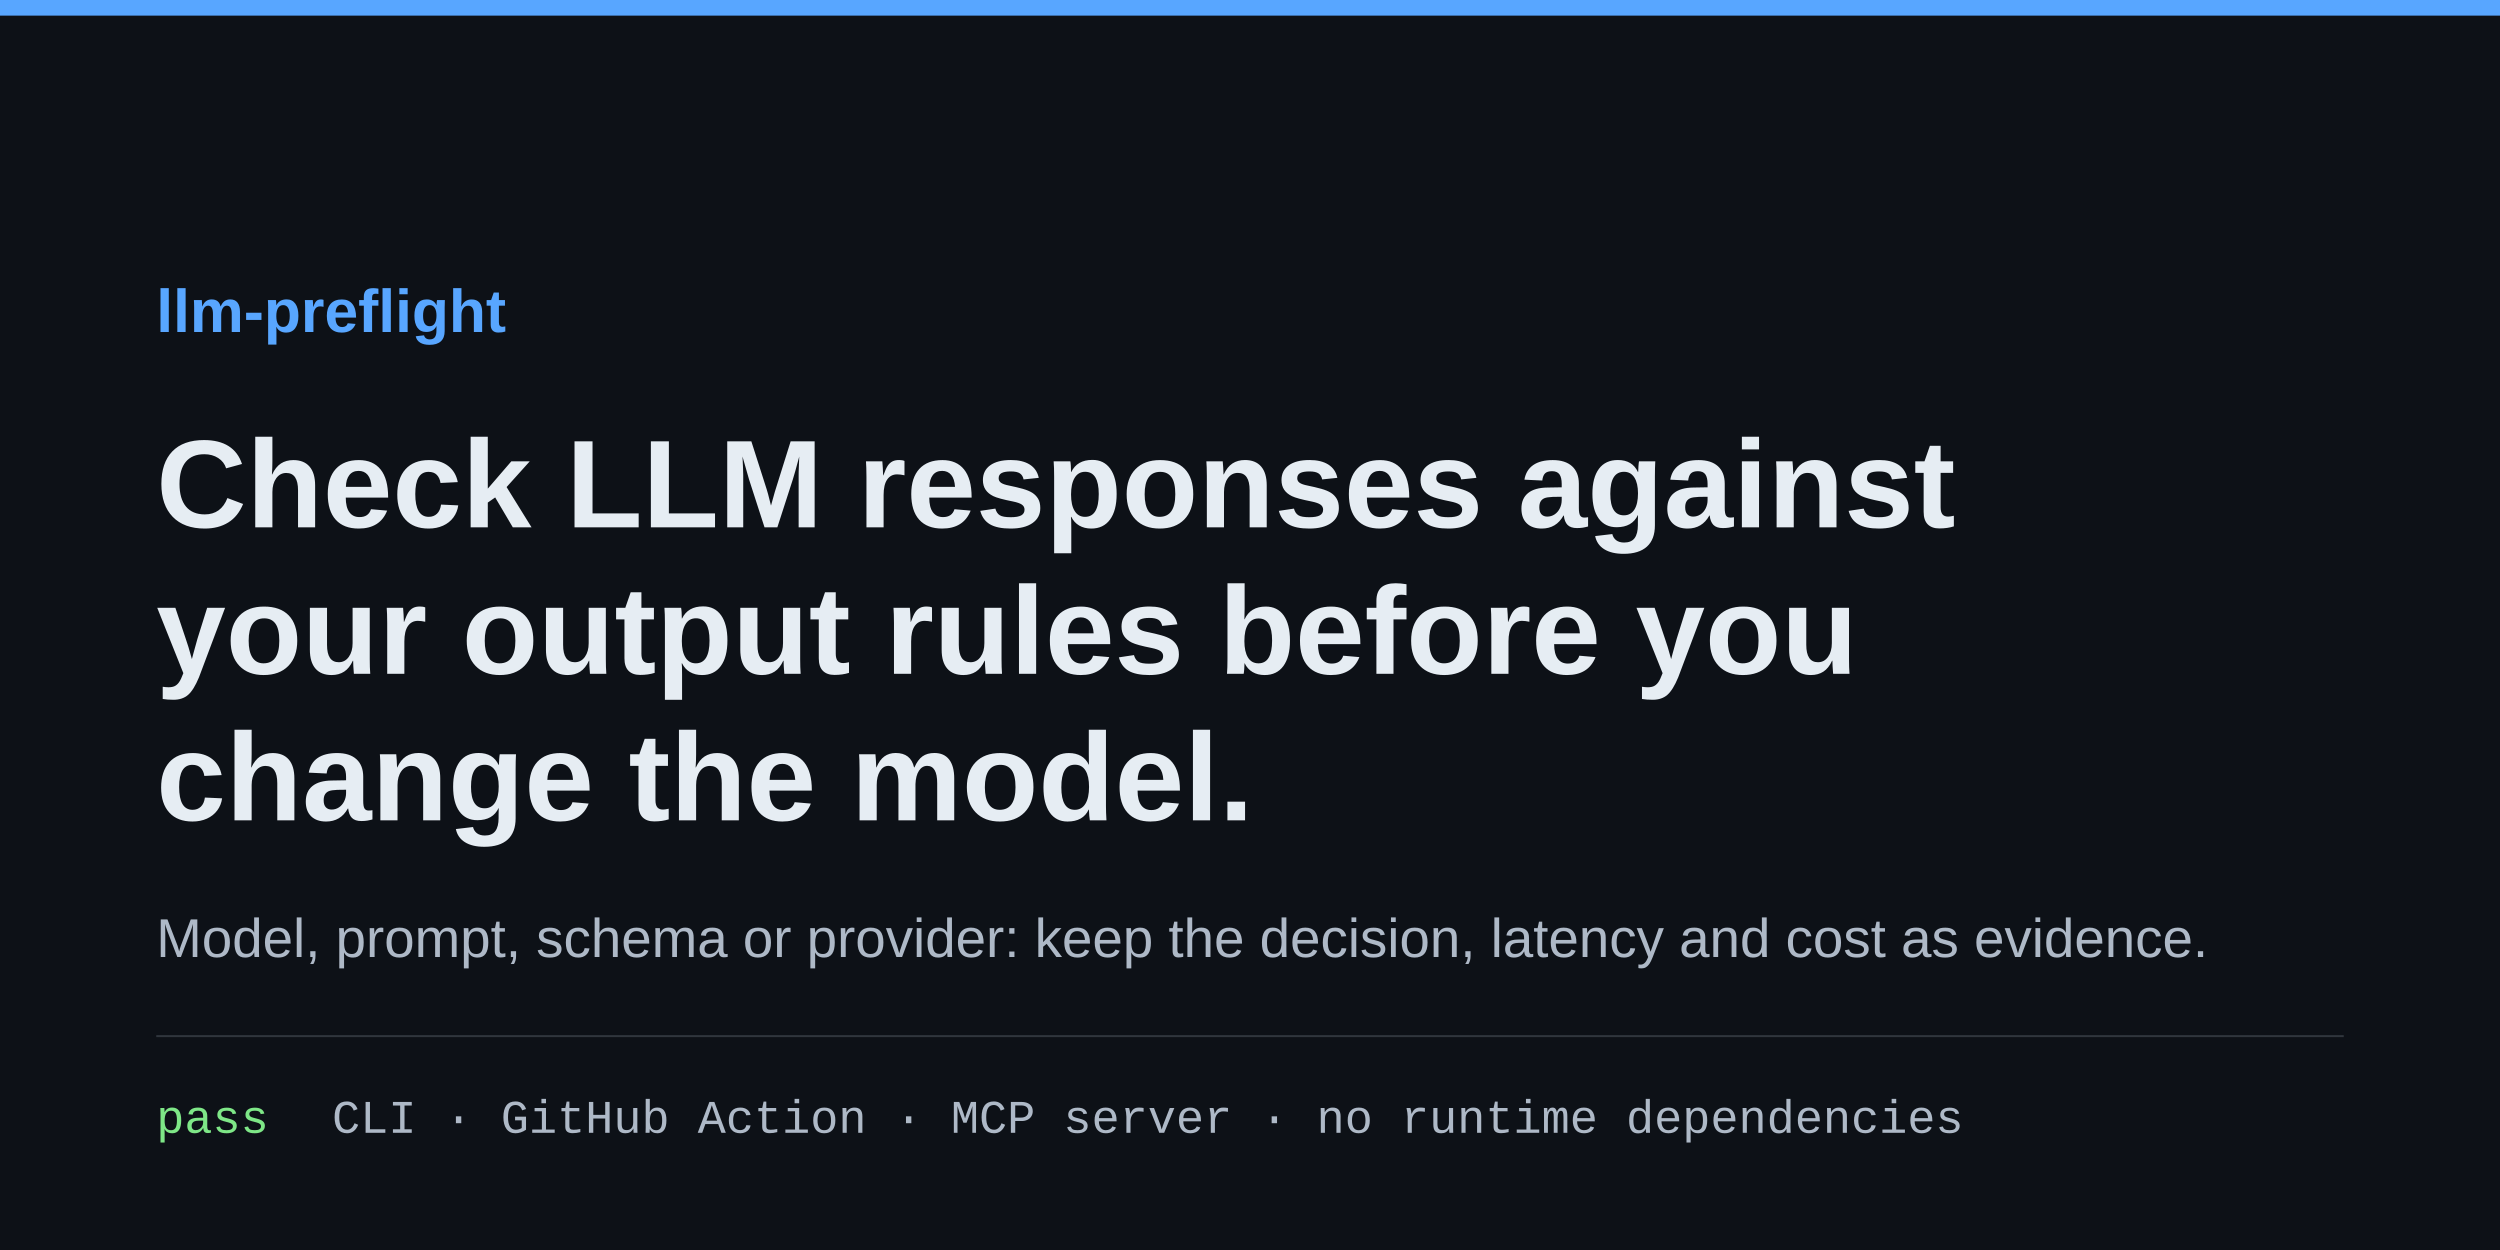
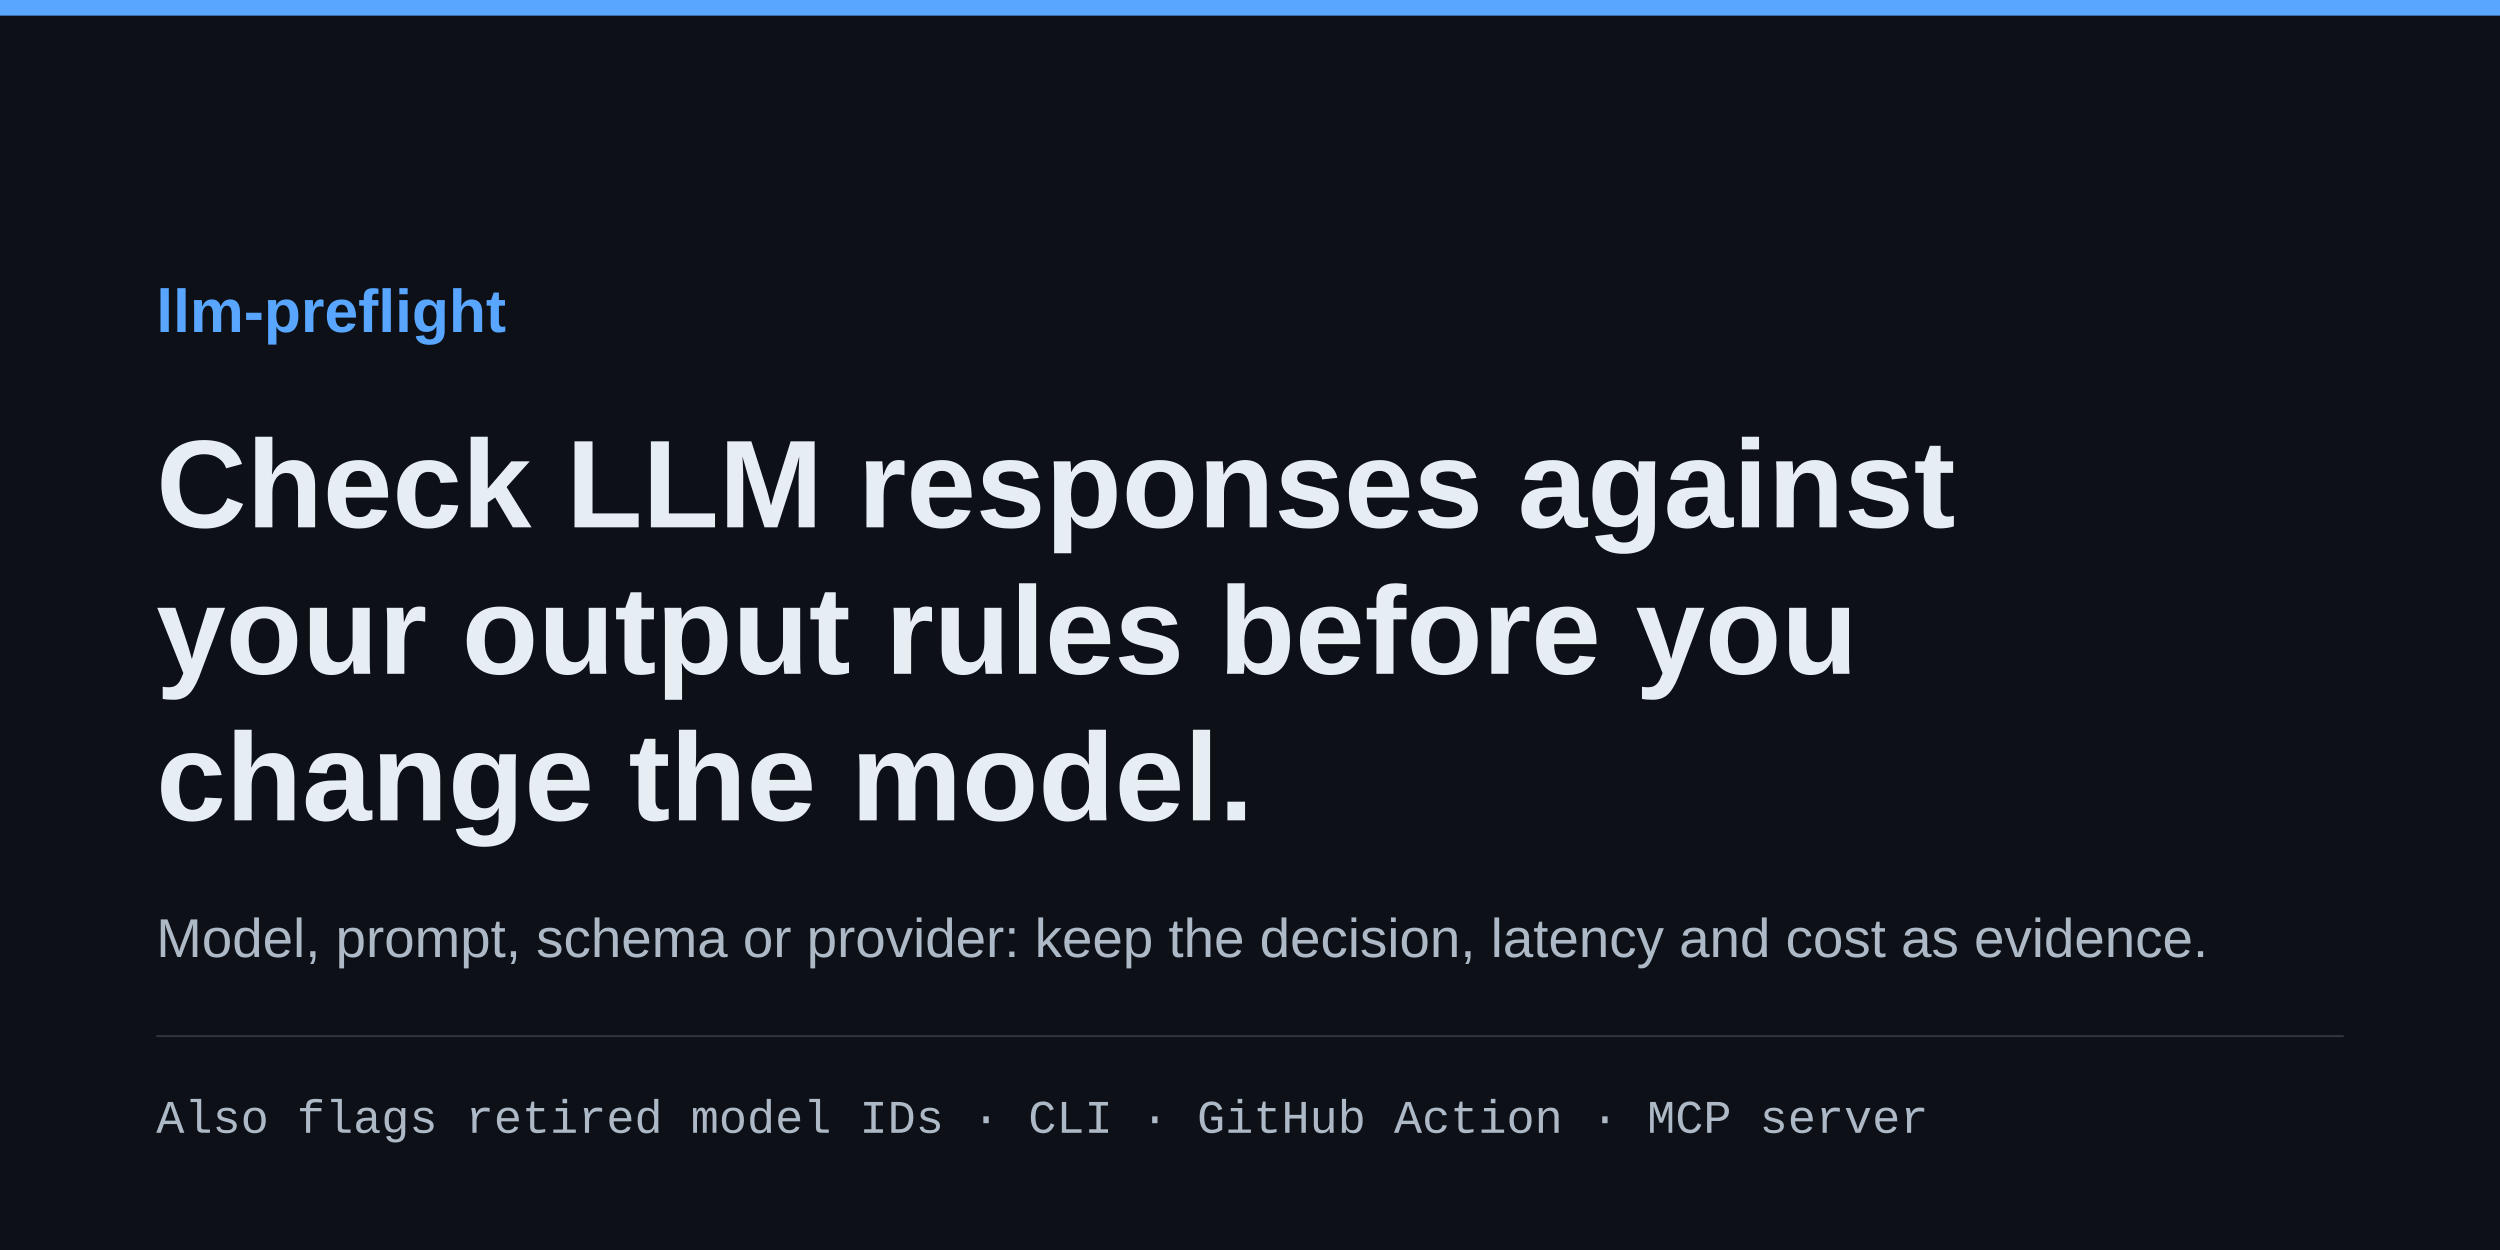
<svg xmlns="http://www.w3.org/2000/svg" viewBox="0 0 1280 640" width="1280" height="640" role="img" aria-labelledby="t d">
  <rect width="1280" height="640" fill="#0d1117" />
  <rect width="1280" height="8" fill="#58a6ff" />
  <g font-family="Liberation Sans, Arial, Helvetica, sans-serif">
    <text x="80" y="170" font-size="31" fill="#58a6ff" font-weight="700">llm-preflight</text>
    <text x="80" y="270" font-size="64" fill="#e6edf3" font-weight="700">Check LLM responses against</text>
    <text x="80" y="345" font-size="64" fill="#e6edf3" font-weight="700">your output rules before you</text>
    <text x="80" y="420" font-size="64" fill="#e6edf3" font-weight="700">change the model.</text>
    <text x="80" y="490" font-size="28" fill="#aeb9c7">Model, prompt, schema or provider: keep the decision, latency and cost as evidence.</text>
  </g>
  <rect x="80" y="530" width="1120" height="1" fill="#30363d" />
  <g font-family="Liberation Mono, DejaVu Sans Mono, monospace" font-size="24">
-     <text x="80" y="580" fill="#7ee787">pass</text>
-     <text x="170" y="580" fill="#aeb9c7">CLI · GitHub Action · MCP server · no runtime dependencies</text>
+     <text x="80" y="580" fill="#aeb9c7">Also flags retired model IDs · CLI · GitHub Action · MCP server</text>
  </g>
</svg>
